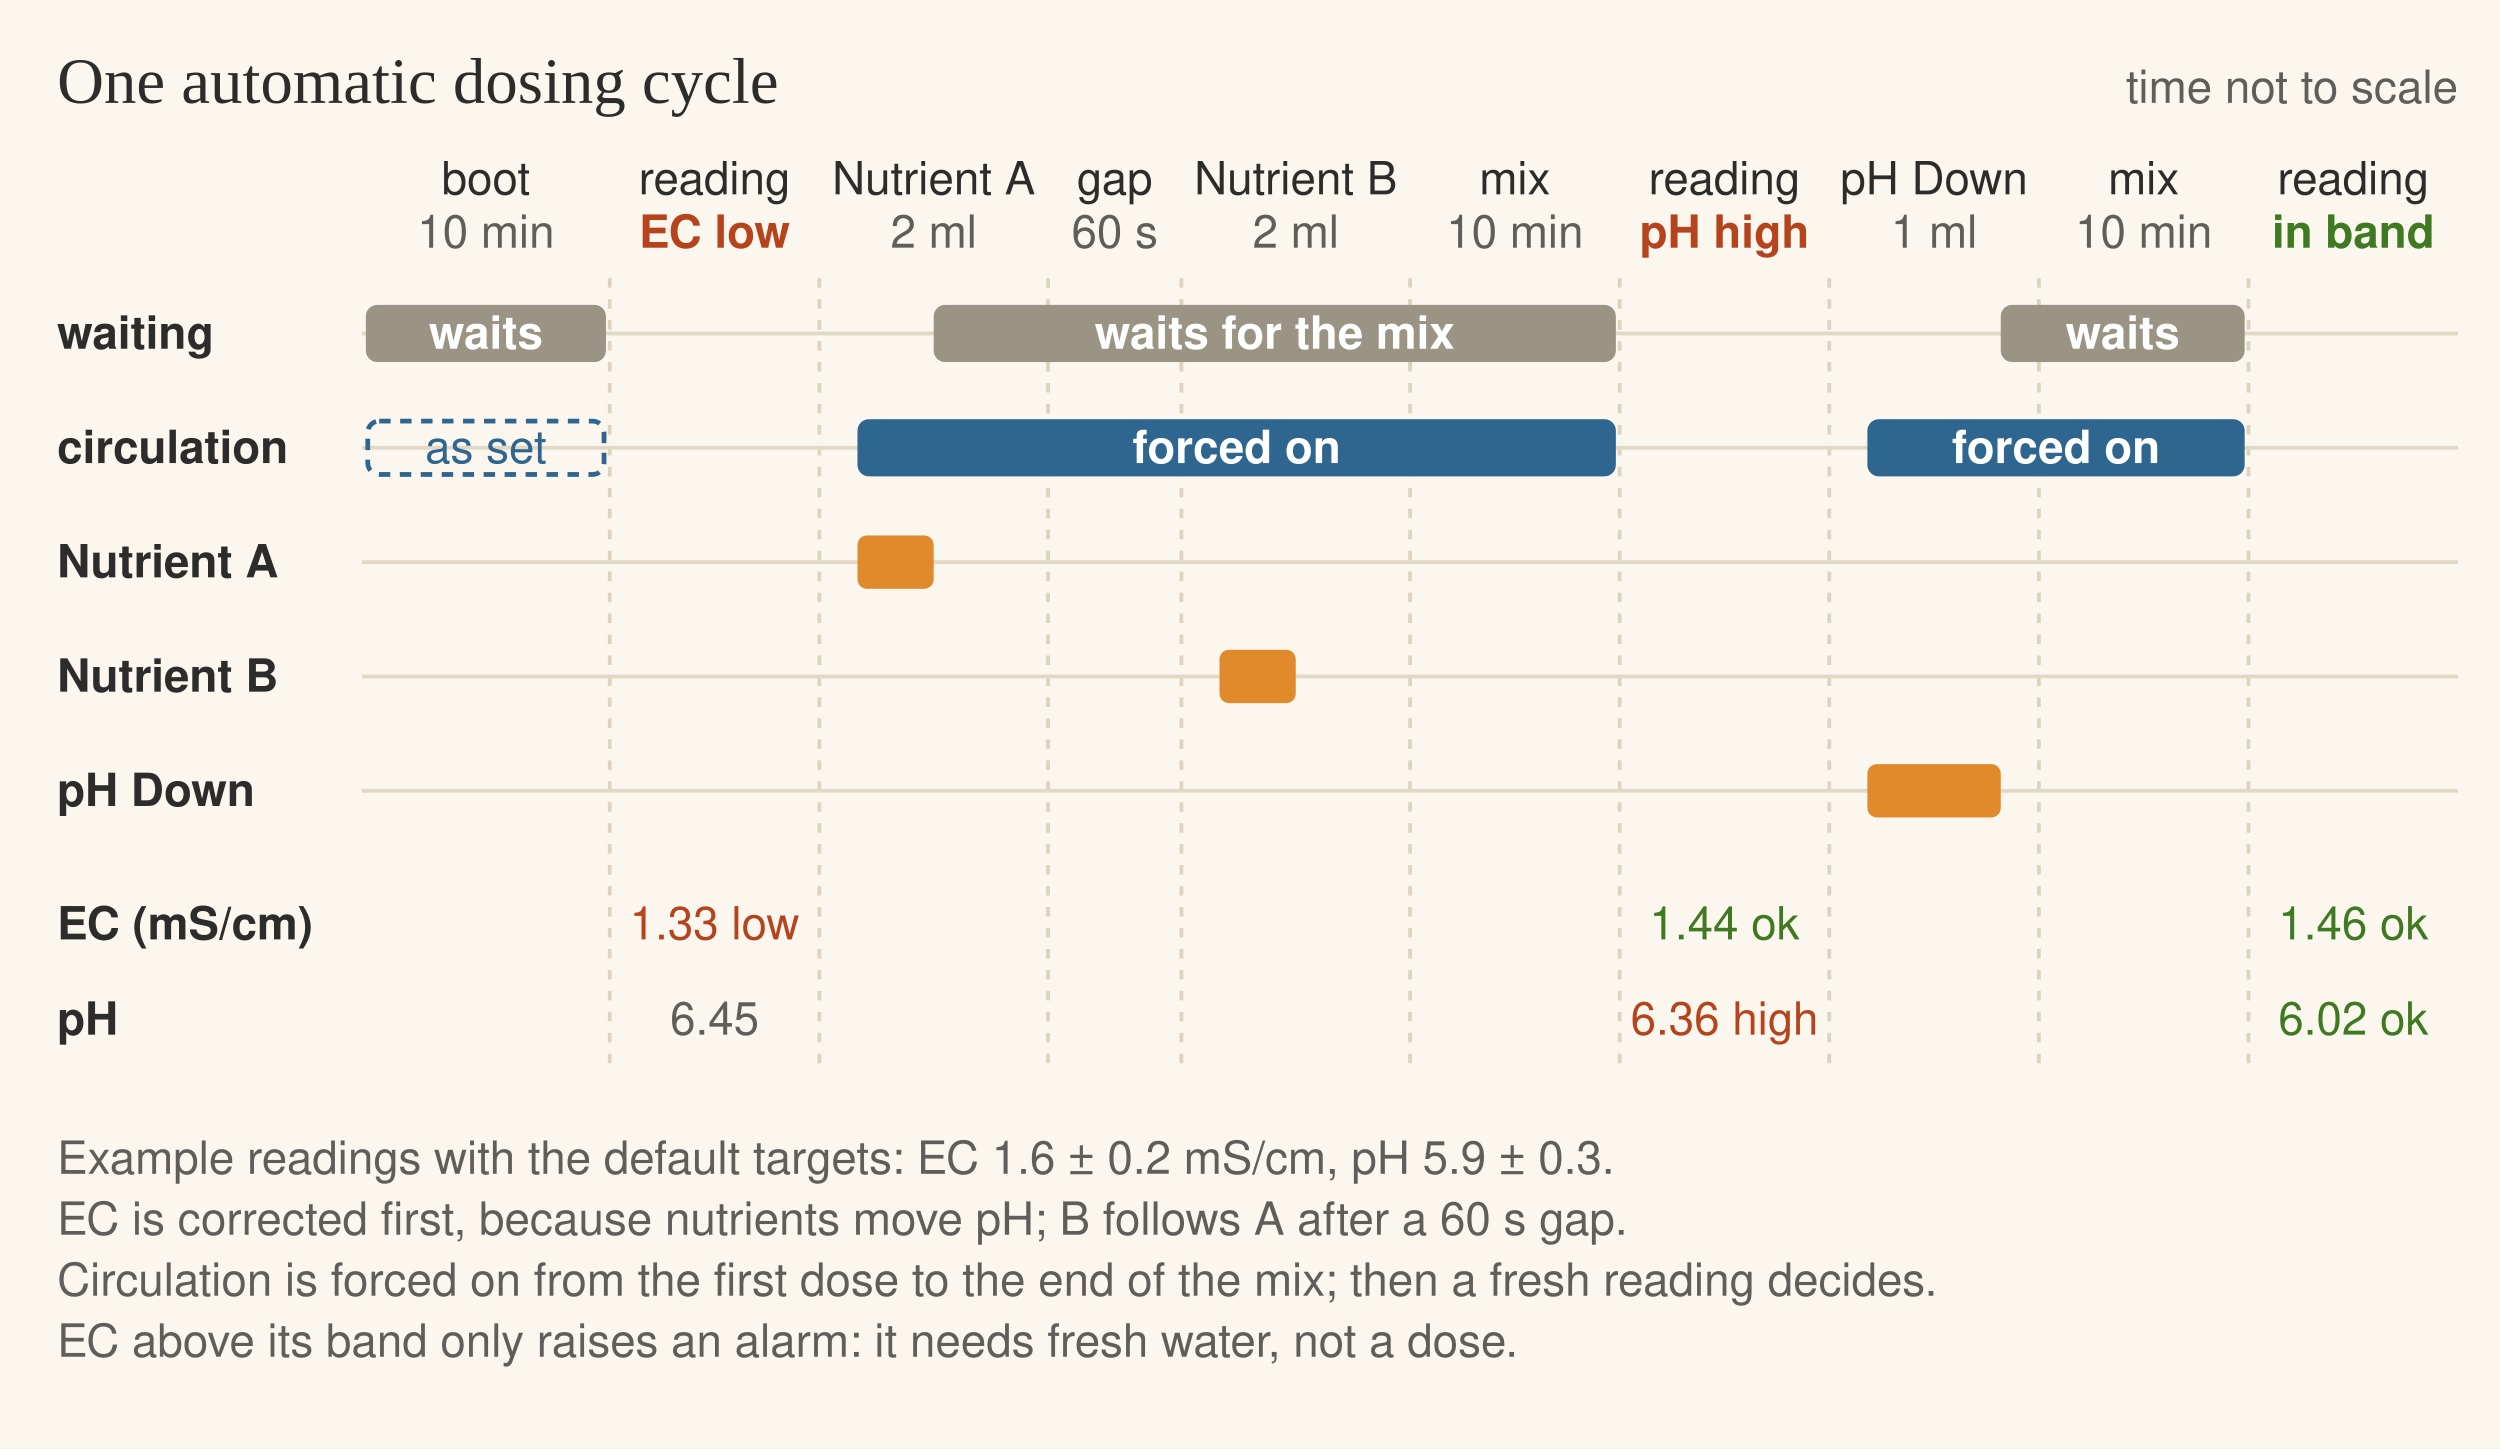
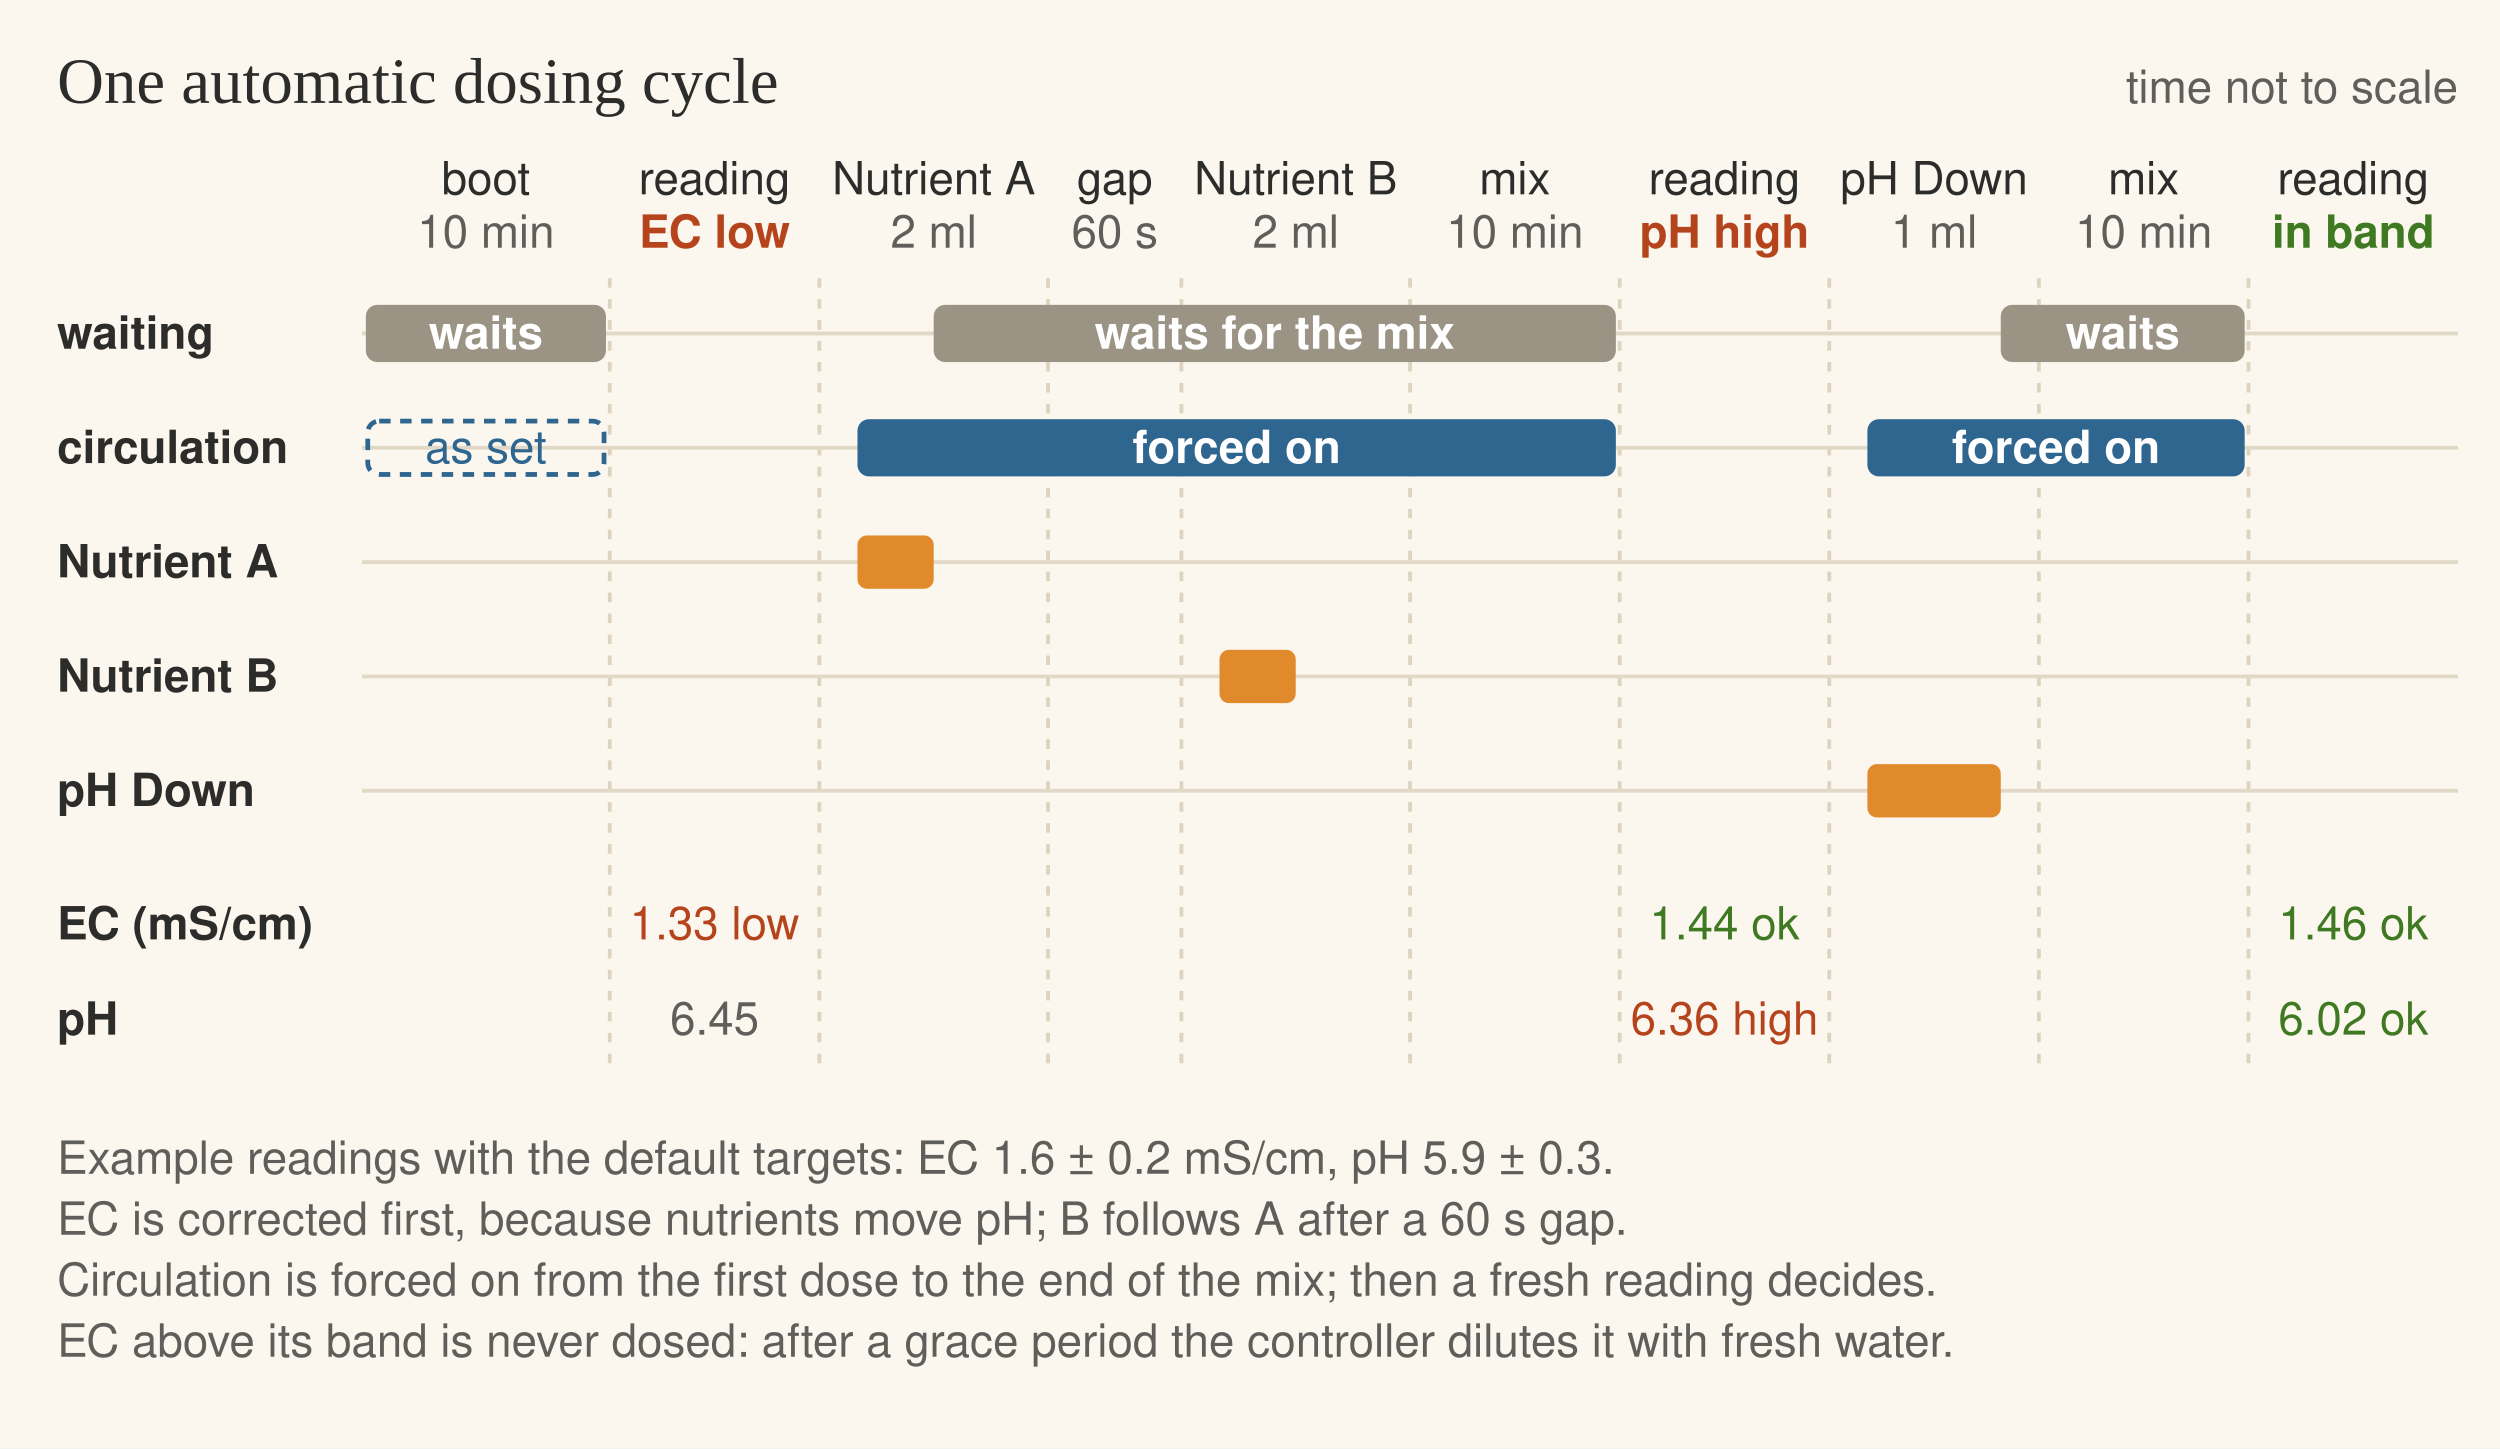
<svg xmlns="http://www.w3.org/2000/svg" width="1312" height="760" viewBox="0 0 1312 760" role="img" aria-labelledby="t d">
  <style>
text{font-family:'Helvetica Neue',Helvetica,Arial,'Liberation Sans',sans-serif;font-size:24px;fill:#2c2c2a}
.ti{font-family:Georgia,'Liberation Serif','Times New Roman',serif;font-size:34px}
.b{font-weight:700}
.m{fill:#5f5e5a}
.c{text-anchor:middle}
.e{text-anchor:end}
.lo{fill:#b5441d;font-weight:700}
.ok{fill:#3f7a22;font-weight:700}
.lv{fill:#b5441d}
.ov{fill:#3f7a22}
.sep{stroke:#ded3bf;stroke-width:2;stroke-dasharray:5 6}
.base{stroke:#e2d8c6;stroke-width:2}
.dose{fill:#e08a2c}
.wt{fill:#fff;font-weight:700}
</style>
  <rect width="1312" height="760" fill="#fbf7ef" />
  <text x="30" y="54" class="ti">One automatic dosing cycle</text>
  <text x="1290" y="54" class="e m">time not to scale</text>
  <g class="c">
    <text x="255" y="102" class="c">boot</text>
    <text x="255" y="130" class="c m">10 min</text>
    <text x="375" y="102" class="c">reading</text>
    <text x="375" y="130" class="c lo">EC low</text>
    <text x="490" y="102" class="c">Nutrient A</text>
    <text x="490" y="130" class="c m">2 ml</text>
    <text x="585" y="102" class="c">gap</text>
    <text x="585" y="130" class="c m">60 s</text>
    <text x="680" y="102" class="c">Nutrient B</text>
    <text x="680" y="130" class="c m">2 ml</text>
    <text x="795" y="102" class="c">mix</text>
    <text x="795" y="130" class="c m">10 min</text>
    <text x="905" y="102" class="c">reading</text>
    <text x="905" y="130" class="c lo">pH high</text>
    <text x="1015" y="102" class="c">pH Down</text>
    <text x="1015" y="130" class="c m">1 ml</text>
    <text x="1125" y="102" class="c">mix</text>
    <text x="1125" y="130" class="c m">10 min</text>
    <text x="1235" y="102" class="c">reading</text>
    <text x="1235" y="130" class="c ok">in band</text>
  </g>
  <path d="M320 146 V560 M430 146 V560 M550 146 V560 M620 146 V560 M740 146 V560 M850 146 V560 M960 146 V560 M1070 146 V560 M1180 146 V560" class="sep" />
  <text x="30" y="183" class="b">waiting</text>
  <text x="30" y="243" class="b">circulation</text>
  <text x="30" y="303" class="b">Nutrient A</text>
  <text x="30" y="363" class="b">Nutrient B</text>
  <text x="30" y="423" class="b">pH Down</text>
  <text x="30" y="493" class="b">EC (mS/cm)</text>
  <text x="30" y="543" class="b">pH</text>
  <path d="M190 175 H1290 M190 235 H1290 M190 295 H1290 M190 355 H1290 M190 415 H1290" class="base" />
  <rect x="192" y="160" width="126" height="30" rx="6" fill="#9b9384" />
  <text x="255" y="183" class="c wt">waits</text>
  <rect x="490" y="160" width="358" height="30" rx="6" fill="#9b9384" />
  <text x="669" y="183" class="c wt">waits for the mix</text>
  <rect x="1050" y="160" width="128" height="30" rx="6" fill="#9b9384" />
  <text x="1114" y="183" class="c wt">waits</text>
  <rect x="193" y="221" width="124" height="28" rx="6" fill="none" stroke="#2f6690" stroke-width="2.5" stroke-dasharray="6 5" />
  <text x="255" y="243" class="c" style="fill:#2f6690">as set</text>
  <rect x="450" y="220" width="398" height="30" rx="6" fill="#2f6690" />
  <text x="649" y="243" class="c wt">forced on</text>
  <rect x="980" y="220" width="198" height="30" rx="6" fill="#2f6690" />
  <text x="1079" y="243" class="c wt">forced on</text>
  <rect x="450" y="281" width="40" height="28" rx="5" class="dose" />
  <rect x="640" y="341" width="40" height="28" rx="5" class="dose" />
  <rect x="980" y="401" width="70" height="28" rx="5" class="dose" />
  <text x="375" y="493" class="c lv">1.33 low</text>
  <text x="375" y="543" class="c m">6.45</text>
  <text x="905" y="493" class="c ov">1.44 ok</text>
  <text x="905" y="543" class="c lv">6.36 high</text>
  <text x="1235" y="493" class="c ov">1.46 ok</text>
  <text x="1235" y="543" class="c ov">6.02 ok</text>
  <text x="30" y="616" class="m">Example readings with the default targets: EC 1.6 ± 0.2 mS/cm, pH 5.9 ± 0.3.</text>
  <text x="30" y="648" class="m">EC is corrected first, because nutrients move pH; B follows A after a 60 s gap.</text>
  <text x="30" y="680" class="m">Circulation is forced on from the first dose to the end of the mix; then a fresh reading decides.</text>
-   <text x="30" y="712" class="m">EC above its band only raises an alarm: it needs fresh water, not a dose.</text>
+   <text x="30" y="712" class="m">EC above its band is never dosed: after a grace period the controller dilutes it with fresh water.</text>
</svg>
